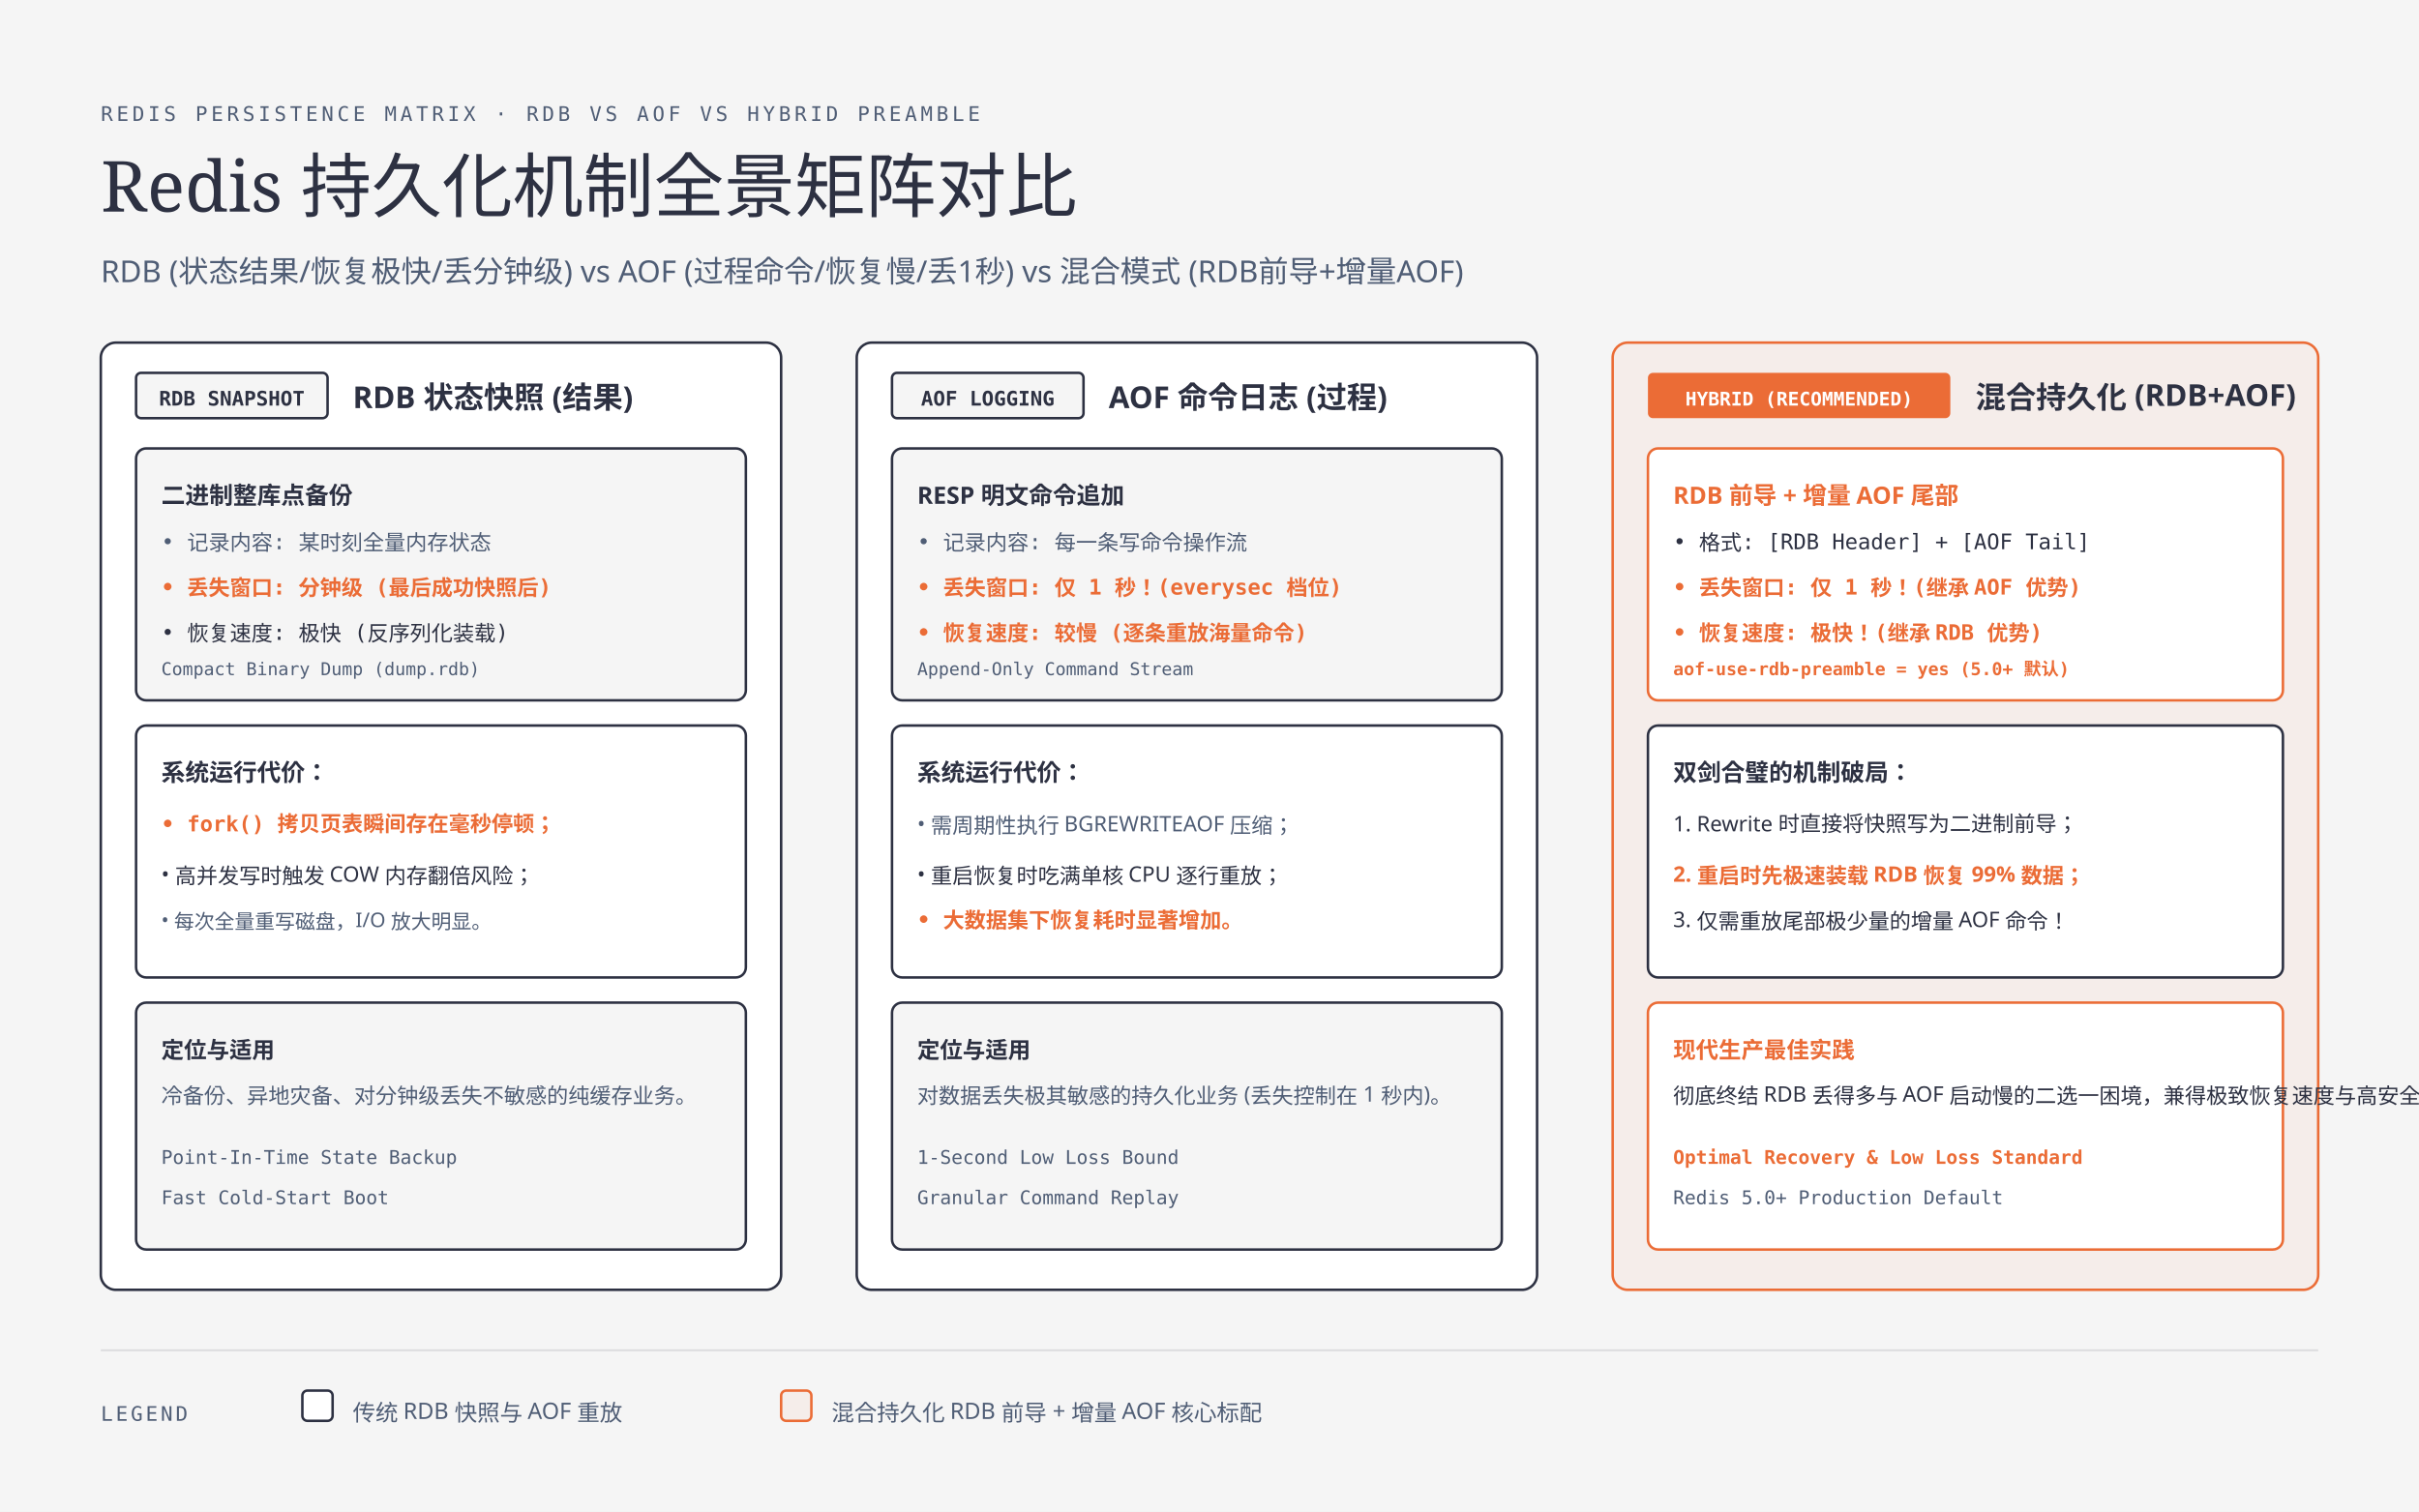
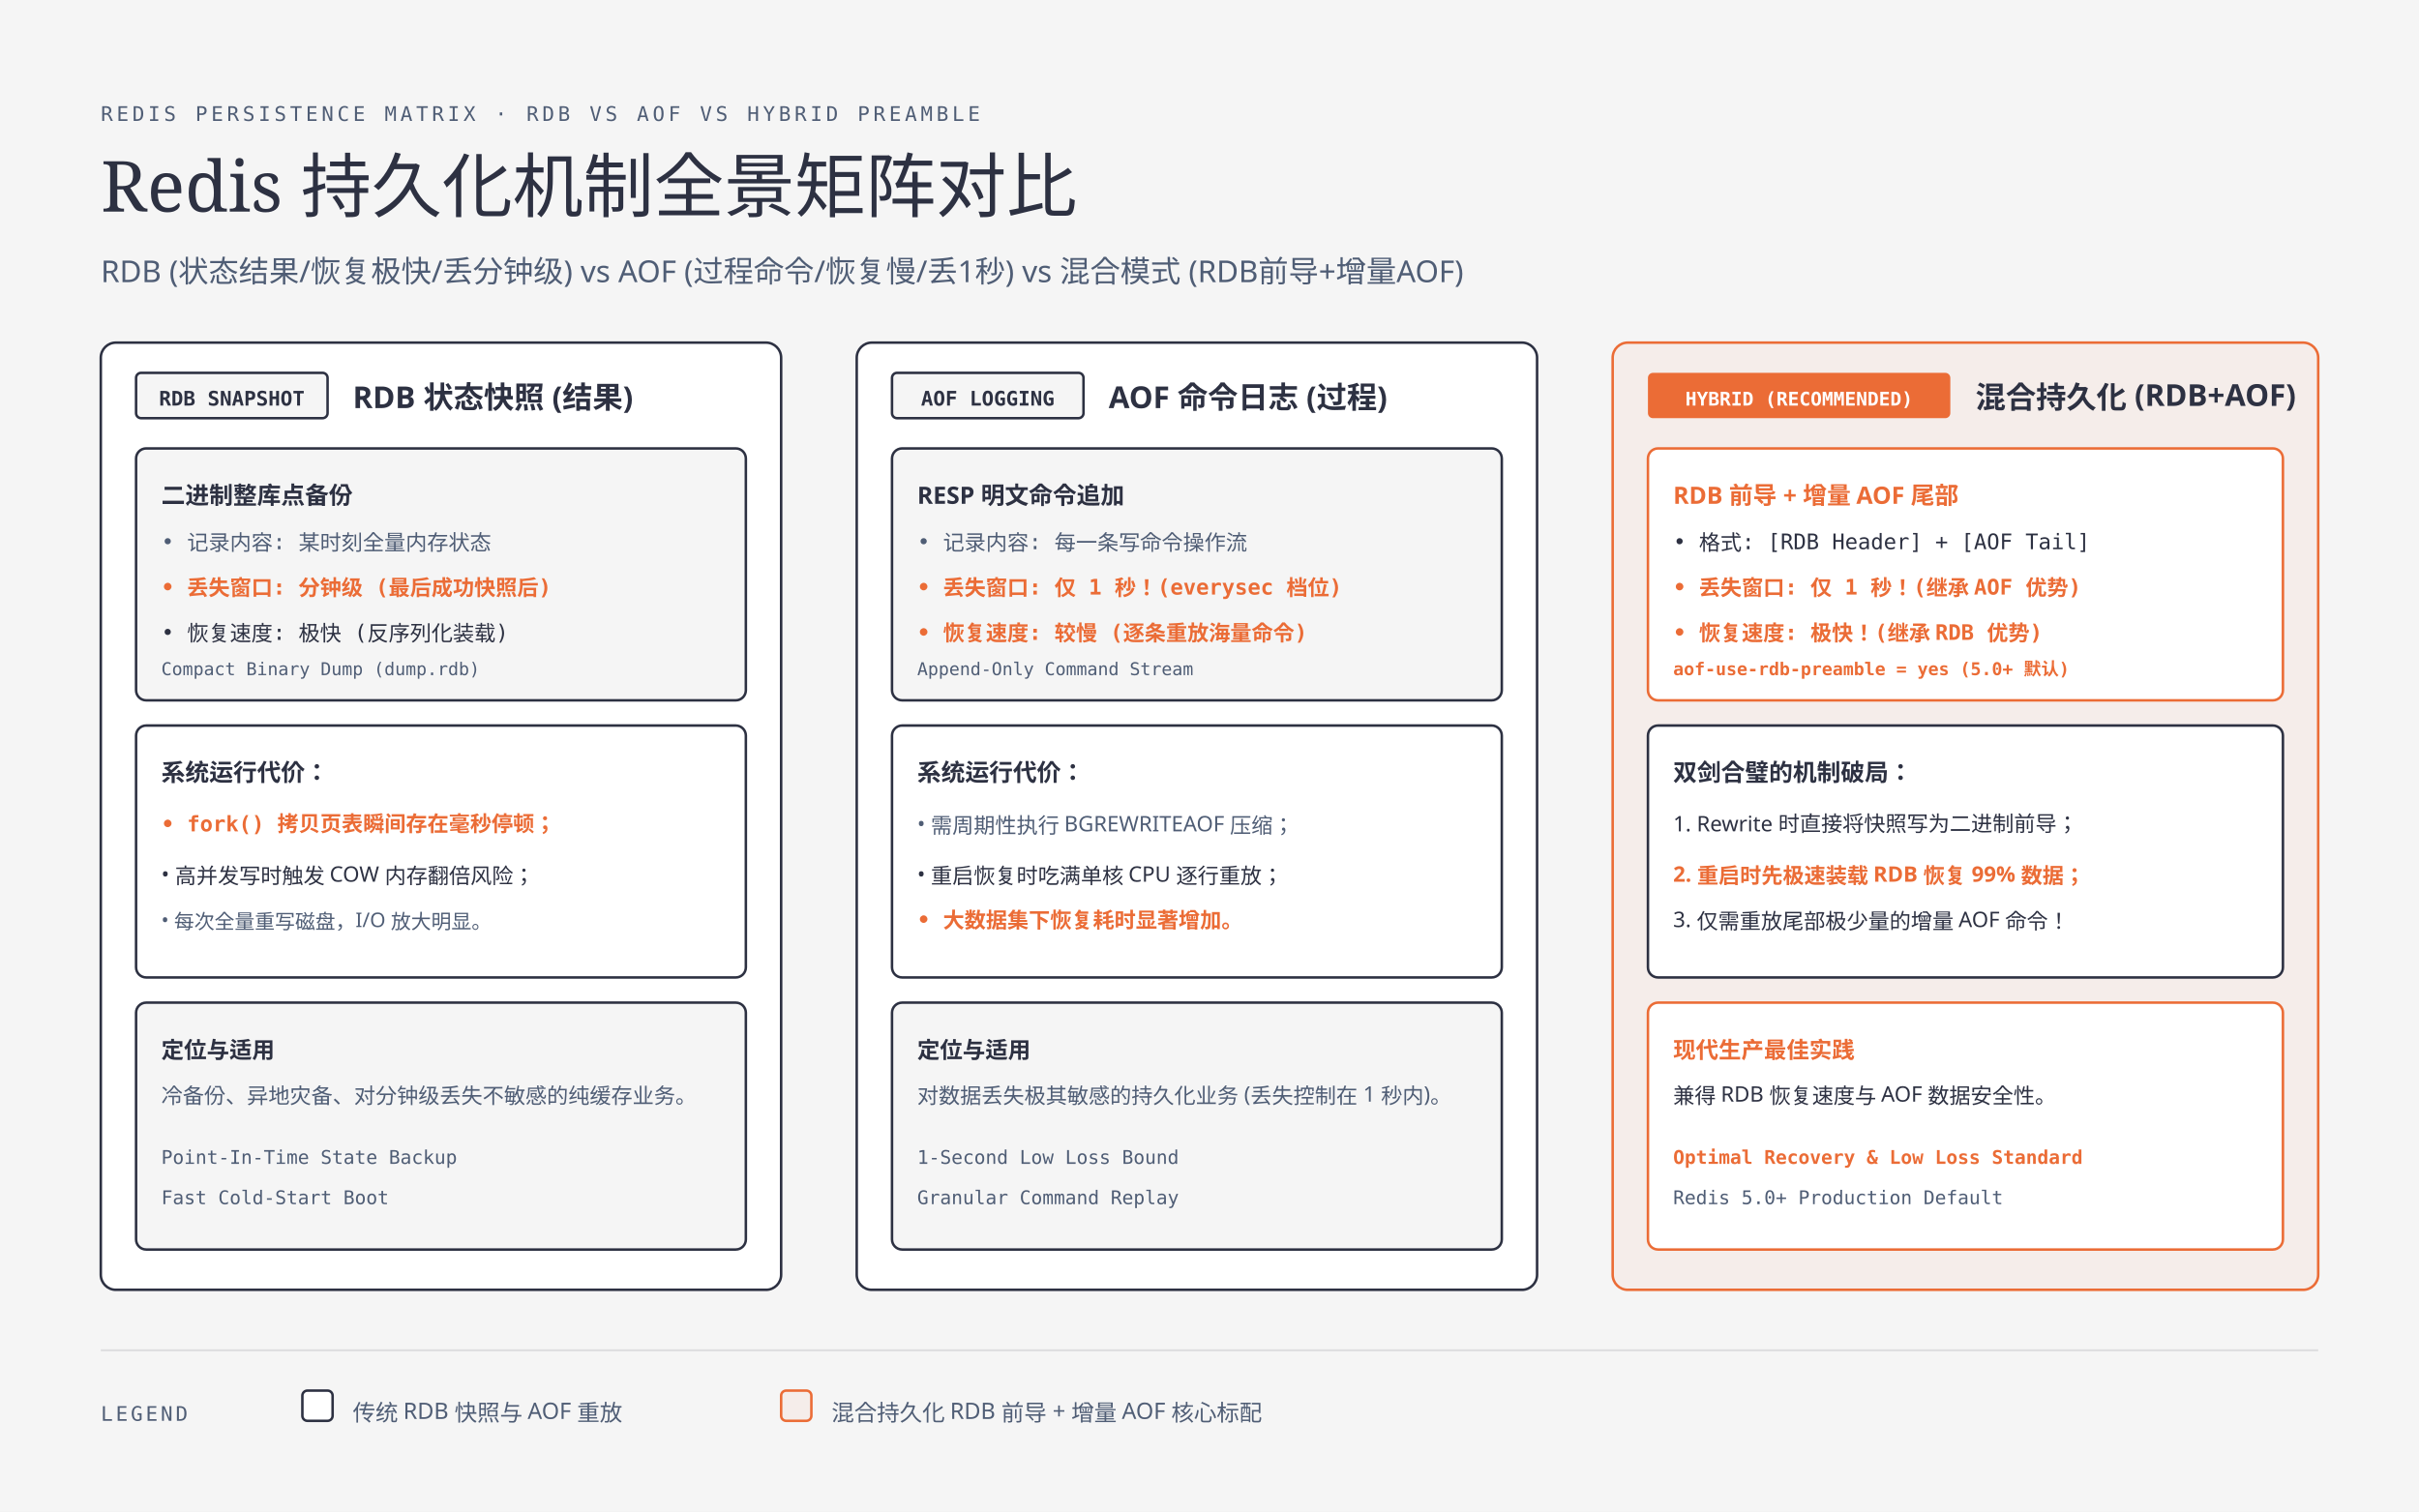
<svg xmlns="http://www.w3.org/2000/svg" viewBox="0 0 960 600" width="100%" height="100%" role="img" aria-labelledby="redis-persistence-rdb-vs-aof-engine-title redis-persistence-rdb-vs-aof-engine-desc">
  <defs>
    <marker id="rp-arr" markerWidth="8" markerHeight="6" refX="7" refY="3" orient="auto">
      <polygon points="0 0, 8 3, 0 6" fill="#4f5d75" />
    </marker>
    <marker id="rp-arr-accent" markerWidth="8" markerHeight="6" refX="7" refY="3" orient="auto">
      <polygon points="0 0, 8 3, 0 6" fill="#eb6c36" />
    </marker>
  </defs>
  <rect width="960" height="600" fill="#f5f5f5" />
  <text x="40" y="48" fill="#4f5d75" font-size="8" font-family="'Geist Mono', 'Noto Sans Mono SC', monospace" font-weight="500" letter-spacing="0.18em">REDIS PERSISTENCE MATRIX · RDB VS AOF VS HYBRID PREAMBLE</text>
  <text x="40" y="84" fill="#2d3142" font-size="28" font-family="'Instrument Serif', 'Noto Serif SC', serif" font-weight="400">Redis 持久化机制全景矩阵对比</text>
  <text x="40" y="112" fill="#4f5d75" font-size="12" font-family="'Geist', 'Noto Sans SC', sans-serif" font-weight="400">RDB (状态结果/恢复极快/丢分钟级) vs AOF (过程命令/恢复慢/丢1秒) vs 混合模式 (RDB前导+增量AOF)</text>
  <g transform="translate(40, 136)">
    <rect width="270" height="376" rx="6" fill="#ffffff" stroke="#2d3142" stroke-width="1" />
    <rect x="14" y="12" width="76" height="18" rx="2" fill="#f5f5f5" stroke="#2d3142" stroke-width="1" />
    <text x="52" y="25" fill="#2d3142" font-size="8" font-family="'Geist Mono', monospace" font-weight="600" text-anchor="middle">RDB SNAPSHOT</text>
    <text x="100" y="26" fill="#2d3142" font-size="12" font-family="'Geist', 'Noto Sans SC', sans-serif" font-weight="600">RDB 状态快照 (结果)</text>
    <rect x="14" y="42" width="242" height="100" rx="4" fill="#f5f5f5" stroke="#2d3142" stroke-width="1" />
    <text x="24" y="64" fill="#2d3142" font-size="9.5" font-family="'Geist', 'Noto Sans SC', sans-serif" font-weight="600">二进制整库点备份</text>
    <text x="24" y="82" fill="#4f5d75" font-size="8.5" font-family="'Geist Mono', monospace">• 记录内容: 某时刻全量内存状态</text>
    <text x="24" y="100" fill="#eb6c36" font-size="8.5" font-family="'Geist Mono', monospace" font-weight="600">• 丢失窗口: 分钟级 (最后成功快照后)</text>
    <text x="24" y="118" fill="#2d3142" font-size="8.5" font-family="'Geist Mono', monospace">• 恢复速度: 极快 (反序列化装载)</text>
    <text x="24" y="132" fill="#4f5d75" font-size="7" font-family="'Geist Mono', monospace">Compact Binary Dump (dump.rdb)</text>
    <rect x="14" y="152" width="242" height="100" rx="4" fill="#ffffff" stroke="#2d3142" stroke-width="1" />
    <text x="24" y="174" fill="#2d3142" font-size="9.5" font-family="'Geist', 'Noto Sans SC', sans-serif" font-weight="600">系统运行代价：</text>
    <text x="24" y="194" fill="#eb6c36" font-size="8.5" font-family="'Geist Mono', monospace" font-weight="600">• fork() 拷贝页表瞬间存在毫秒停顿；</text>
    <text x="24" y="214" fill="#2d3142" font-size="8.5" font-family="'Geist', 'Noto Sans SC', sans-serif">• 高并发写时触发 COW 内存翻倍风险；</text>
    <text x="24" y="232" fill="#4f5d75" font-size="8" font-family="'Geist', 'Noto Sans SC', sans-serif">• 每次全量重写磁盘，I/O 放大明显。</text>
    <rect x="14" y="262" width="242" height="98" rx="4" fill="#f5f5f5" stroke="#2d3142" stroke-width="1" />
    <text x="24" y="284" fill="#2d3142" font-size="9" font-family="'Geist', 'Noto Sans SC', sans-serif" font-weight="600">定位与适用</text>
    <text x="24" y="302" fill="#4f5d75" font-size="8.5" font-family="'Geist', 'Noto Sans SC', sans-serif">冷备份、异地灾备、对分钟级丢失不敏感的纯缓存业务。</text>
    <text x="24" y="326" fill="#4f5d75" font-size="7.5" font-family="'Geist Mono', monospace">Point-In-Time State Backup</text>
    <text x="24" y="342" fill="#4f5d75" font-size="7.5" font-family="'Geist Mono', monospace">Fast Cold-Start Boot</text>
  </g>
  <g transform="translate(340, 136)">
    <rect width="270" height="376" rx="6" fill="#ffffff" stroke="#2d3142" stroke-width="1" />
    <rect x="14" y="12" width="76" height="18" rx="2" fill="#f5f5f5" stroke="#2d3142" stroke-width="1" />
    <text x="52" y="25" fill="#2d3142" font-size="8" font-family="'Geist Mono', monospace" font-weight="600" text-anchor="middle">AOF LOGGING</text>
    <text x="100" y="26" fill="#2d3142" font-size="12" font-family="'Geist', 'Noto Sans SC', sans-serif" font-weight="600">AOF 命令日志 (过程)</text>
    <rect x="14" y="42" width="242" height="100" rx="4" fill="#f5f5f5" stroke="#2d3142" stroke-width="1" />
    <text x="24" y="64" fill="#2d3142" font-size="9.5" font-family="'Geist', 'Noto Sans SC', sans-serif" font-weight="600">RESP 明文命令追加</text>
    <text x="24" y="82" fill="#4f5d75" font-size="8.5" font-family="'Geist Mono', monospace">• 记录内容: 每一条写命令操作流</text>
    <text x="24" y="100" fill="#eb6c36" font-size="8.5" font-family="'Geist Mono', monospace" font-weight="700">• 丢失窗口: 仅 1 秒！(everysec 档位)</text>
    <text x="24" y="118" fill="#eb6c36" font-size="8.5" font-family="'Geist Mono', monospace" font-weight="600">• 恢复速度: 较慢 (逐条重放海量命令)</text>
    <text x="24" y="132" fill="#4f5d75" font-size="7" font-family="'Geist Mono', monospace">Append-Only Command Stream</text>
    <rect x="14" y="152" width="242" height="100" rx="4" fill="#ffffff" stroke="#2d3142" stroke-width="1" />
    <text x="24" y="174" fill="#2d3142" font-size="9.5" font-family="'Geist', 'Noto Sans SC', sans-serif" font-weight="600">系统运行代价：</text>
    <text x="24" y="194" fill="#4f5d75" font-size="8.5" font-family="'Geist', 'Noto Sans SC', sans-serif">• 需周期性执行 BGREWRITEAOF 压缩；</text>
    <text x="24" y="214" fill="#2d3142" font-size="8.5" font-family="'Geist', 'Noto Sans SC', sans-serif">• 重启恢复时吃满单核 CPU 逐行重放；</text>
    <text x="24" y="232" fill="#eb6c36" font-size="8.5" font-family="'Geist Mono', monospace" font-weight="600">• 大数据集下恢复耗时显著增加。</text>
    <rect x="14" y="262" width="242" height="98" rx="4" fill="#f5f5f5" stroke="#2d3142" stroke-width="1" />
    <text x="24" y="284" fill="#2d3142" font-size="9" font-family="'Geist', 'Noto Sans SC', sans-serif" font-weight="600">定位与适用</text>
    <text x="24" y="302" fill="#4f5d75" font-size="8.5" font-family="'Geist', 'Noto Sans SC', sans-serif">对数据丢失极其敏感的持久化业务 (丢失控制在 1 秒内)。</text>
    <text x="24" y="326" fill="#4f5d75" font-size="7.5" font-family="'Geist Mono', monospace">1-Second Low Loss Bound</text>
    <text x="24" y="342" fill="#4f5d75" font-size="7.5" font-family="'Geist Mono', monospace">Granular Command Replay</text>
  </g>
  <g transform="translate(640, 136)">
    <rect width="280" height="376" rx="6" fill="rgba(235,108,54,0.06)" stroke="#eb6c36" stroke-width="1" />
    <rect x="14" y="12" width="120" height="18" rx="2" fill="#eb6c36" />
    <text x="74" y="25" fill="#ffffff" font-size="7.5" font-family="'Geist Mono', monospace" font-weight="700" text-anchor="middle">HYBRID (RECOMMENDED)</text>
    <text x="144" y="26" fill="#2d3142" font-size="12" font-family="'Geist', 'Noto Sans SC', sans-serif" font-weight="700">混合持久化 (RDB+AOF)</text>
    <rect x="14" y="42" width="252" height="100" rx="4" fill="#ffffff" stroke="#eb6c36" stroke-width="1" />
    <text x="24" y="64" fill="#eb6c36" font-size="9.5" font-family="'Geist', 'Noto Sans SC', sans-serif" font-weight="700">RDB 前导 + 增量 AOF 尾部</text>
    <text x="24" y="82" fill="#2d3142" font-size="8.5" font-family="'Geist Mono', monospace">• 格式: [RDB Header] + [AOF Tail]</text>
    <text x="24" y="100" fill="#eb6c36" font-size="8.5" font-family="'Geist Mono', monospace" font-weight="700">• 丢失窗口: 仅 1 秒！(继承 AOF 优势)</text>
    <text x="24" y="118" fill="#eb6c36" font-size="8.5" font-family="'Geist Mono', monospace" font-weight="700">• 恢复速度: 极快！(继承 RDB 优势)</text>
    <text x="24" y="132" fill="#eb6c36" font-size="7" font-family="'Geist Mono', monospace" font-weight="600">aof-use-rdb-preamble = yes (5.0+ 默认)</text>
    <rect x="14" y="152" width="252" height="100" rx="4" fill="#ffffff" stroke="#2d3142" stroke-width="1" />
    <text x="24" y="174" fill="#2d3142" font-size="9.5" font-family="'Geist', 'Noto Sans SC', sans-serif" font-weight="600">双剑合璧的机制破局：</text>
    <text x="24" y="194" fill="#2d3142" font-size="8.5" font-family="'Geist', 'Noto Sans SC', sans-serif">1. Rewrite 时直接将快照写为二进制前导；</text>
    <text x="24" y="214" fill="#eb6c36" font-size="8.5" font-family="'Geist', 'Noto Sans SC', sans-serif" font-weight="600">2. 重启时先极速装载 RDB 恢复 99% 数据；</text>
    <text x="24" y="232" fill="#2d3142" font-size="8.5" font-family="'Geist', 'Noto Sans SC', sans-serif">3. 仅需重放尾部极少量的增量 AOF 命令！</text>
    <rect x="14" y="262" width="252" height="98" rx="4" fill="#ffffff" stroke="#eb6c36" stroke-width="1" />
    <text x="24" y="284" fill="#eb6c36" font-size="9" font-family="'Geist', 'Noto Sans SC', sans-serif" font-weight="700">现代生产最佳实践</text>
-     <text x="24" y="302" fill="#2d3142" font-size="8.5" font-family="'Geist', 'Noto Sans SC', sans-serif">彻底终结 RDB 丢得多与 AOF 启动慢的二选一困境，兼得极致恢复速度与高安全性！</text>
+     <text x="24" y="302" fill="#2d3142" font-size="8.5" font-family="'Geist', 'Noto Sans SC', sans-serif">兼得 RDB 恢复速度与 AOF 数据安全性。</text>
    <text x="24" y="326" fill="#eb6c36" font-size="7.5" font-family="'Geist Mono', monospace" font-weight="600">Optimal Recovery &amp; Low Loss Standard</text>
    <text x="24" y="342" fill="#4f5d75" font-size="7.5" font-family="'Geist Mono', monospace">Redis 5.0+ Production Default</text>
  </g>
  <line x1="40" y1="536" x2="920" y2="536" stroke="rgba(45,49,66,0.12)" stroke-width="0.8" />
  <text x="40" y="564" fill="#4f5d75" font-size="8" font-family="'Geist Mono', monospace" font-weight="500" letter-spacing="0.14em">LEGEND</text>
  <rect x="120" y="552" width="12" height="12" rx="2" fill="#ffffff" stroke="#2d3142" stroke-width="1" />
  <text x="140" y="564" fill="#4f5d75" font-size="9" font-family="'Geist', 'Noto Sans SC', sans-serif">传统 RDB 快照与 AOF 重放</text>
  <rect x="310" y="552" width="12" height="12" rx="2" fill="rgba(235,108,54,0.06)" stroke="#eb6c36" stroke-width="1" />
  <text x="330" y="564" fill="#4f5d75" font-size="9" font-family="'Geist', 'Noto Sans SC', sans-serif">混合持久化 RDB 前导 + 增量 AOF 核心标配</text>
  <defs>
    <marker id="arrow" markerWidth="8" markerHeight="6" refX="7" refY="3" orient="auto">
      <polygon points="0 0, 8 3, 0 6" fill="#4f5d75" />
    </marker>
    <marker id="arrow-accent" markerWidth="8" markerHeight="6" refX="7" refY="3" orient="auto">
      <polygon points="0 0, 8 3, 0 6" fill="#eb6c36" />
    </marker>
    <marker id="arrow-link" markerWidth="8" markerHeight="6" refX="7" refY="3" orient="auto">
      <polygon points="0 0, 8 3, 0 6" fill="#2e5aa8" />
    </marker>
  </defs>
</svg>
